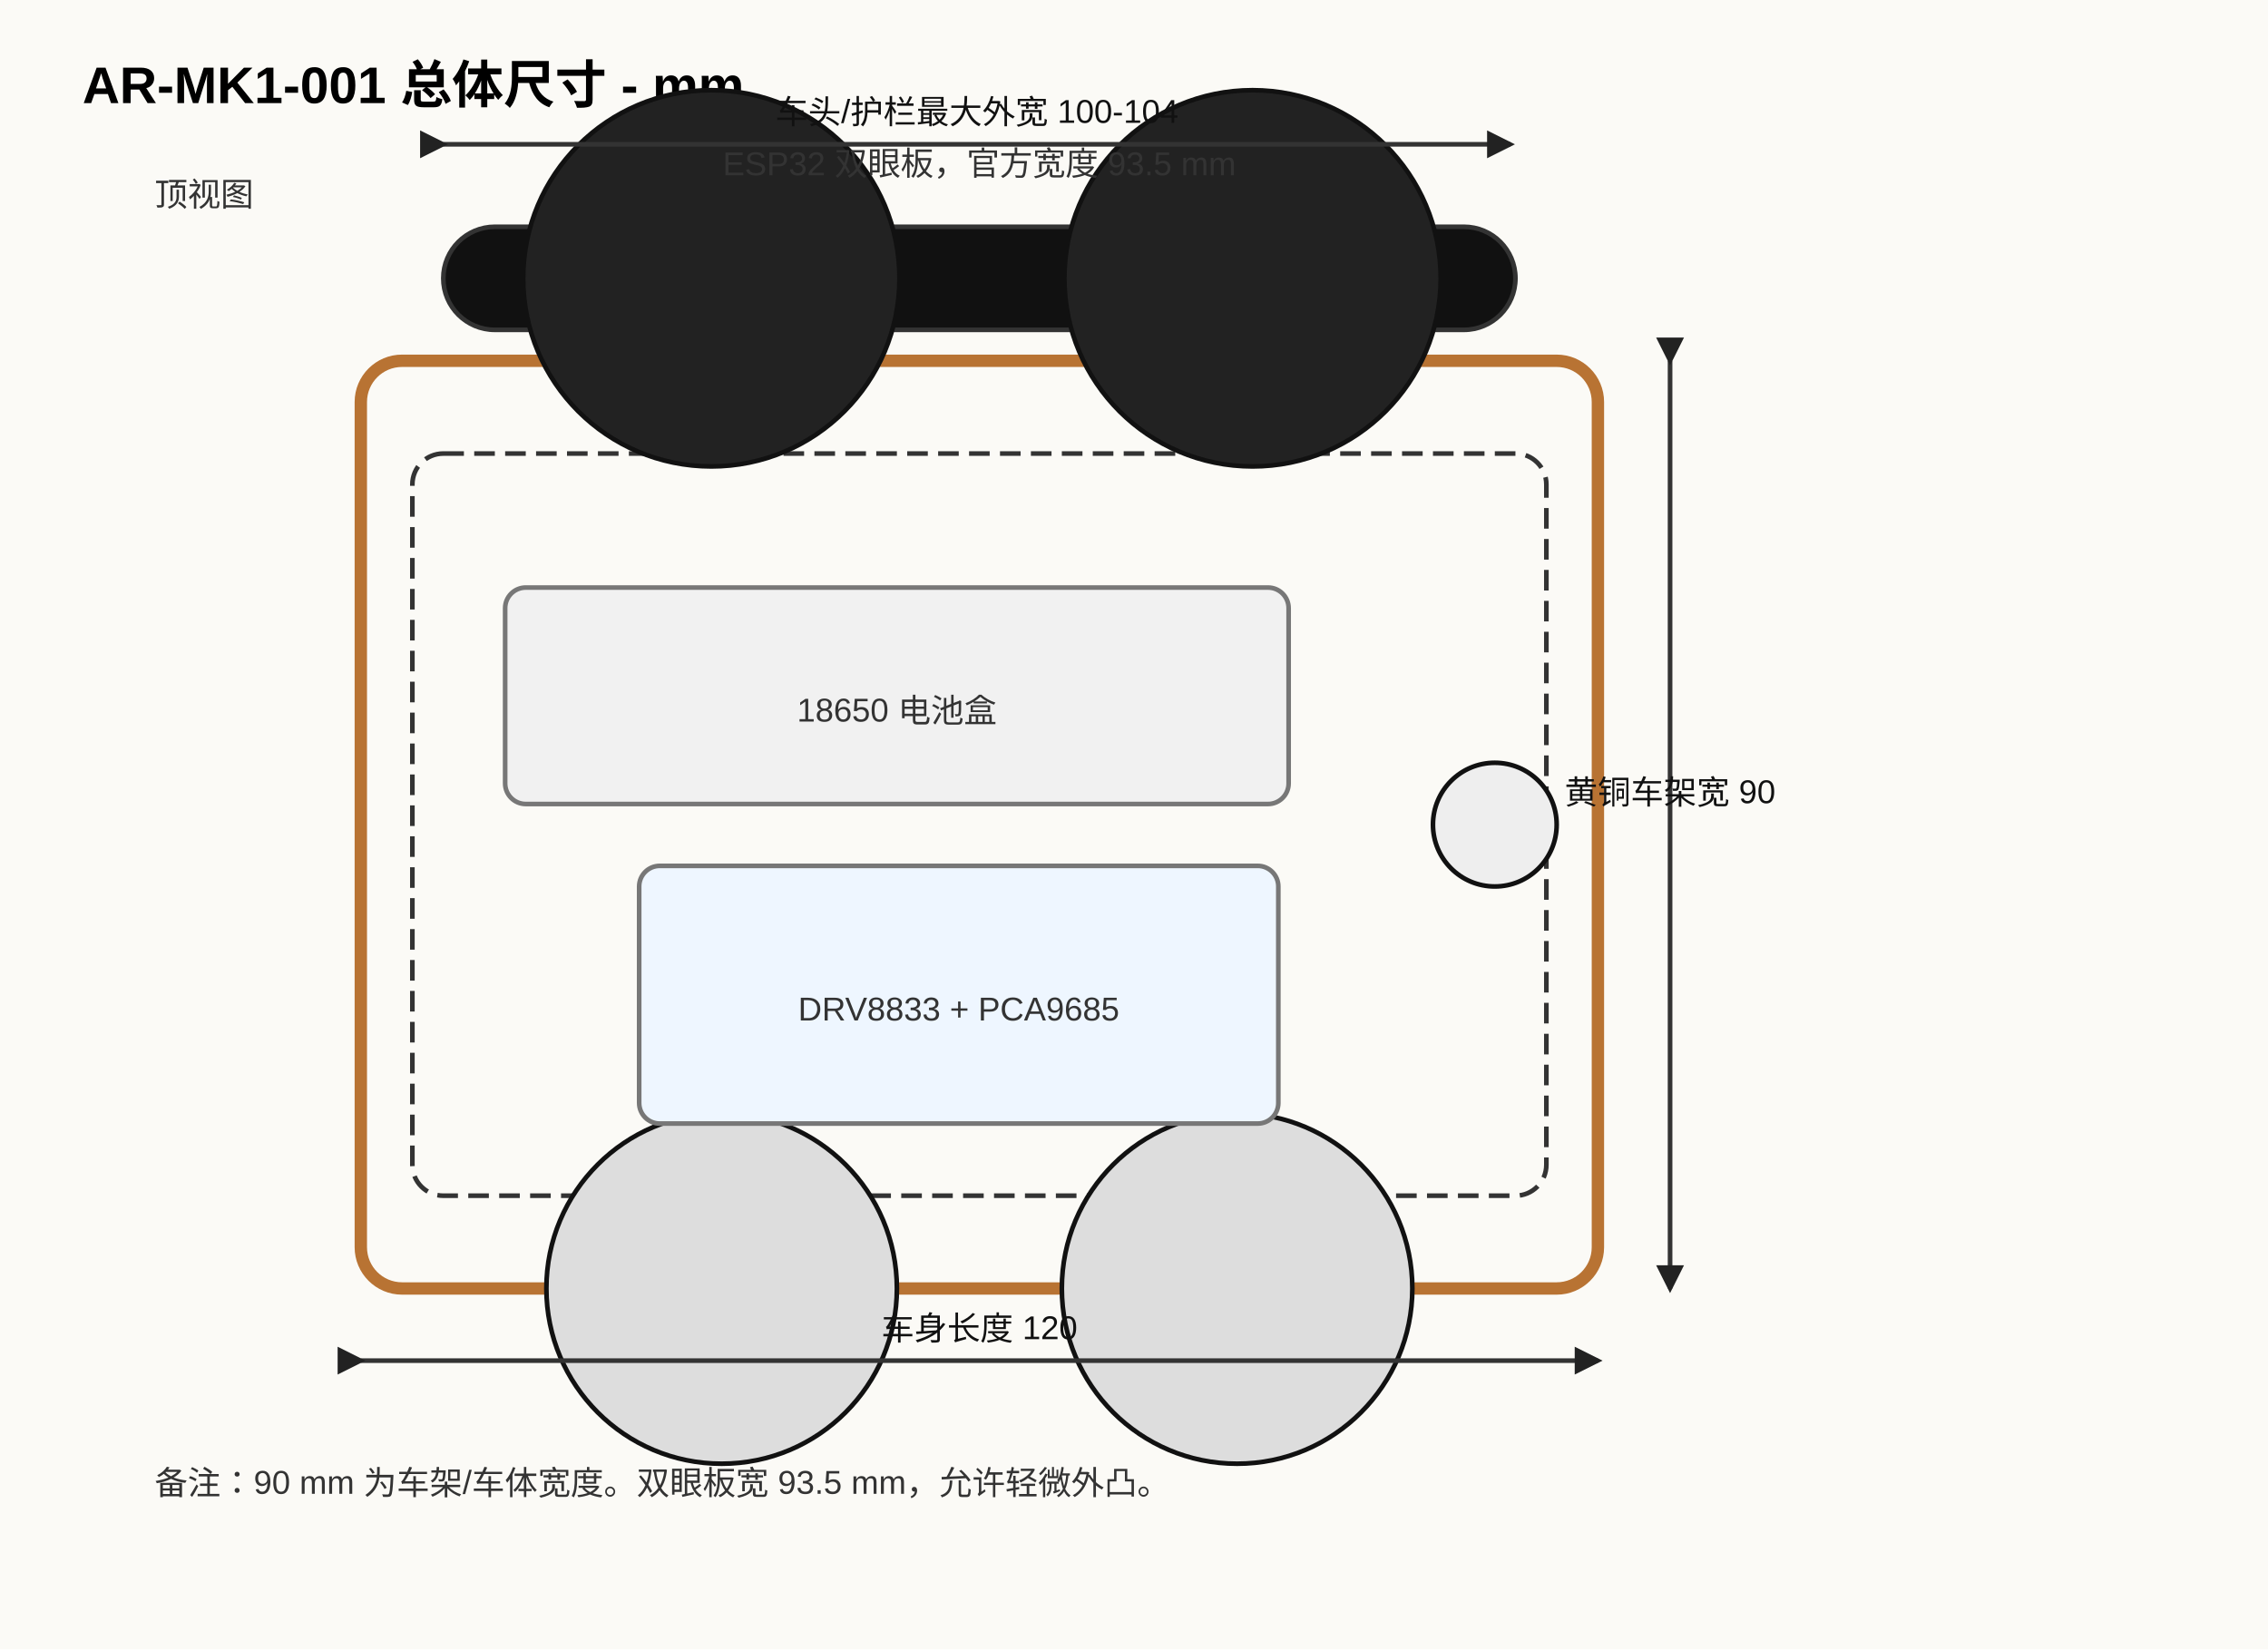
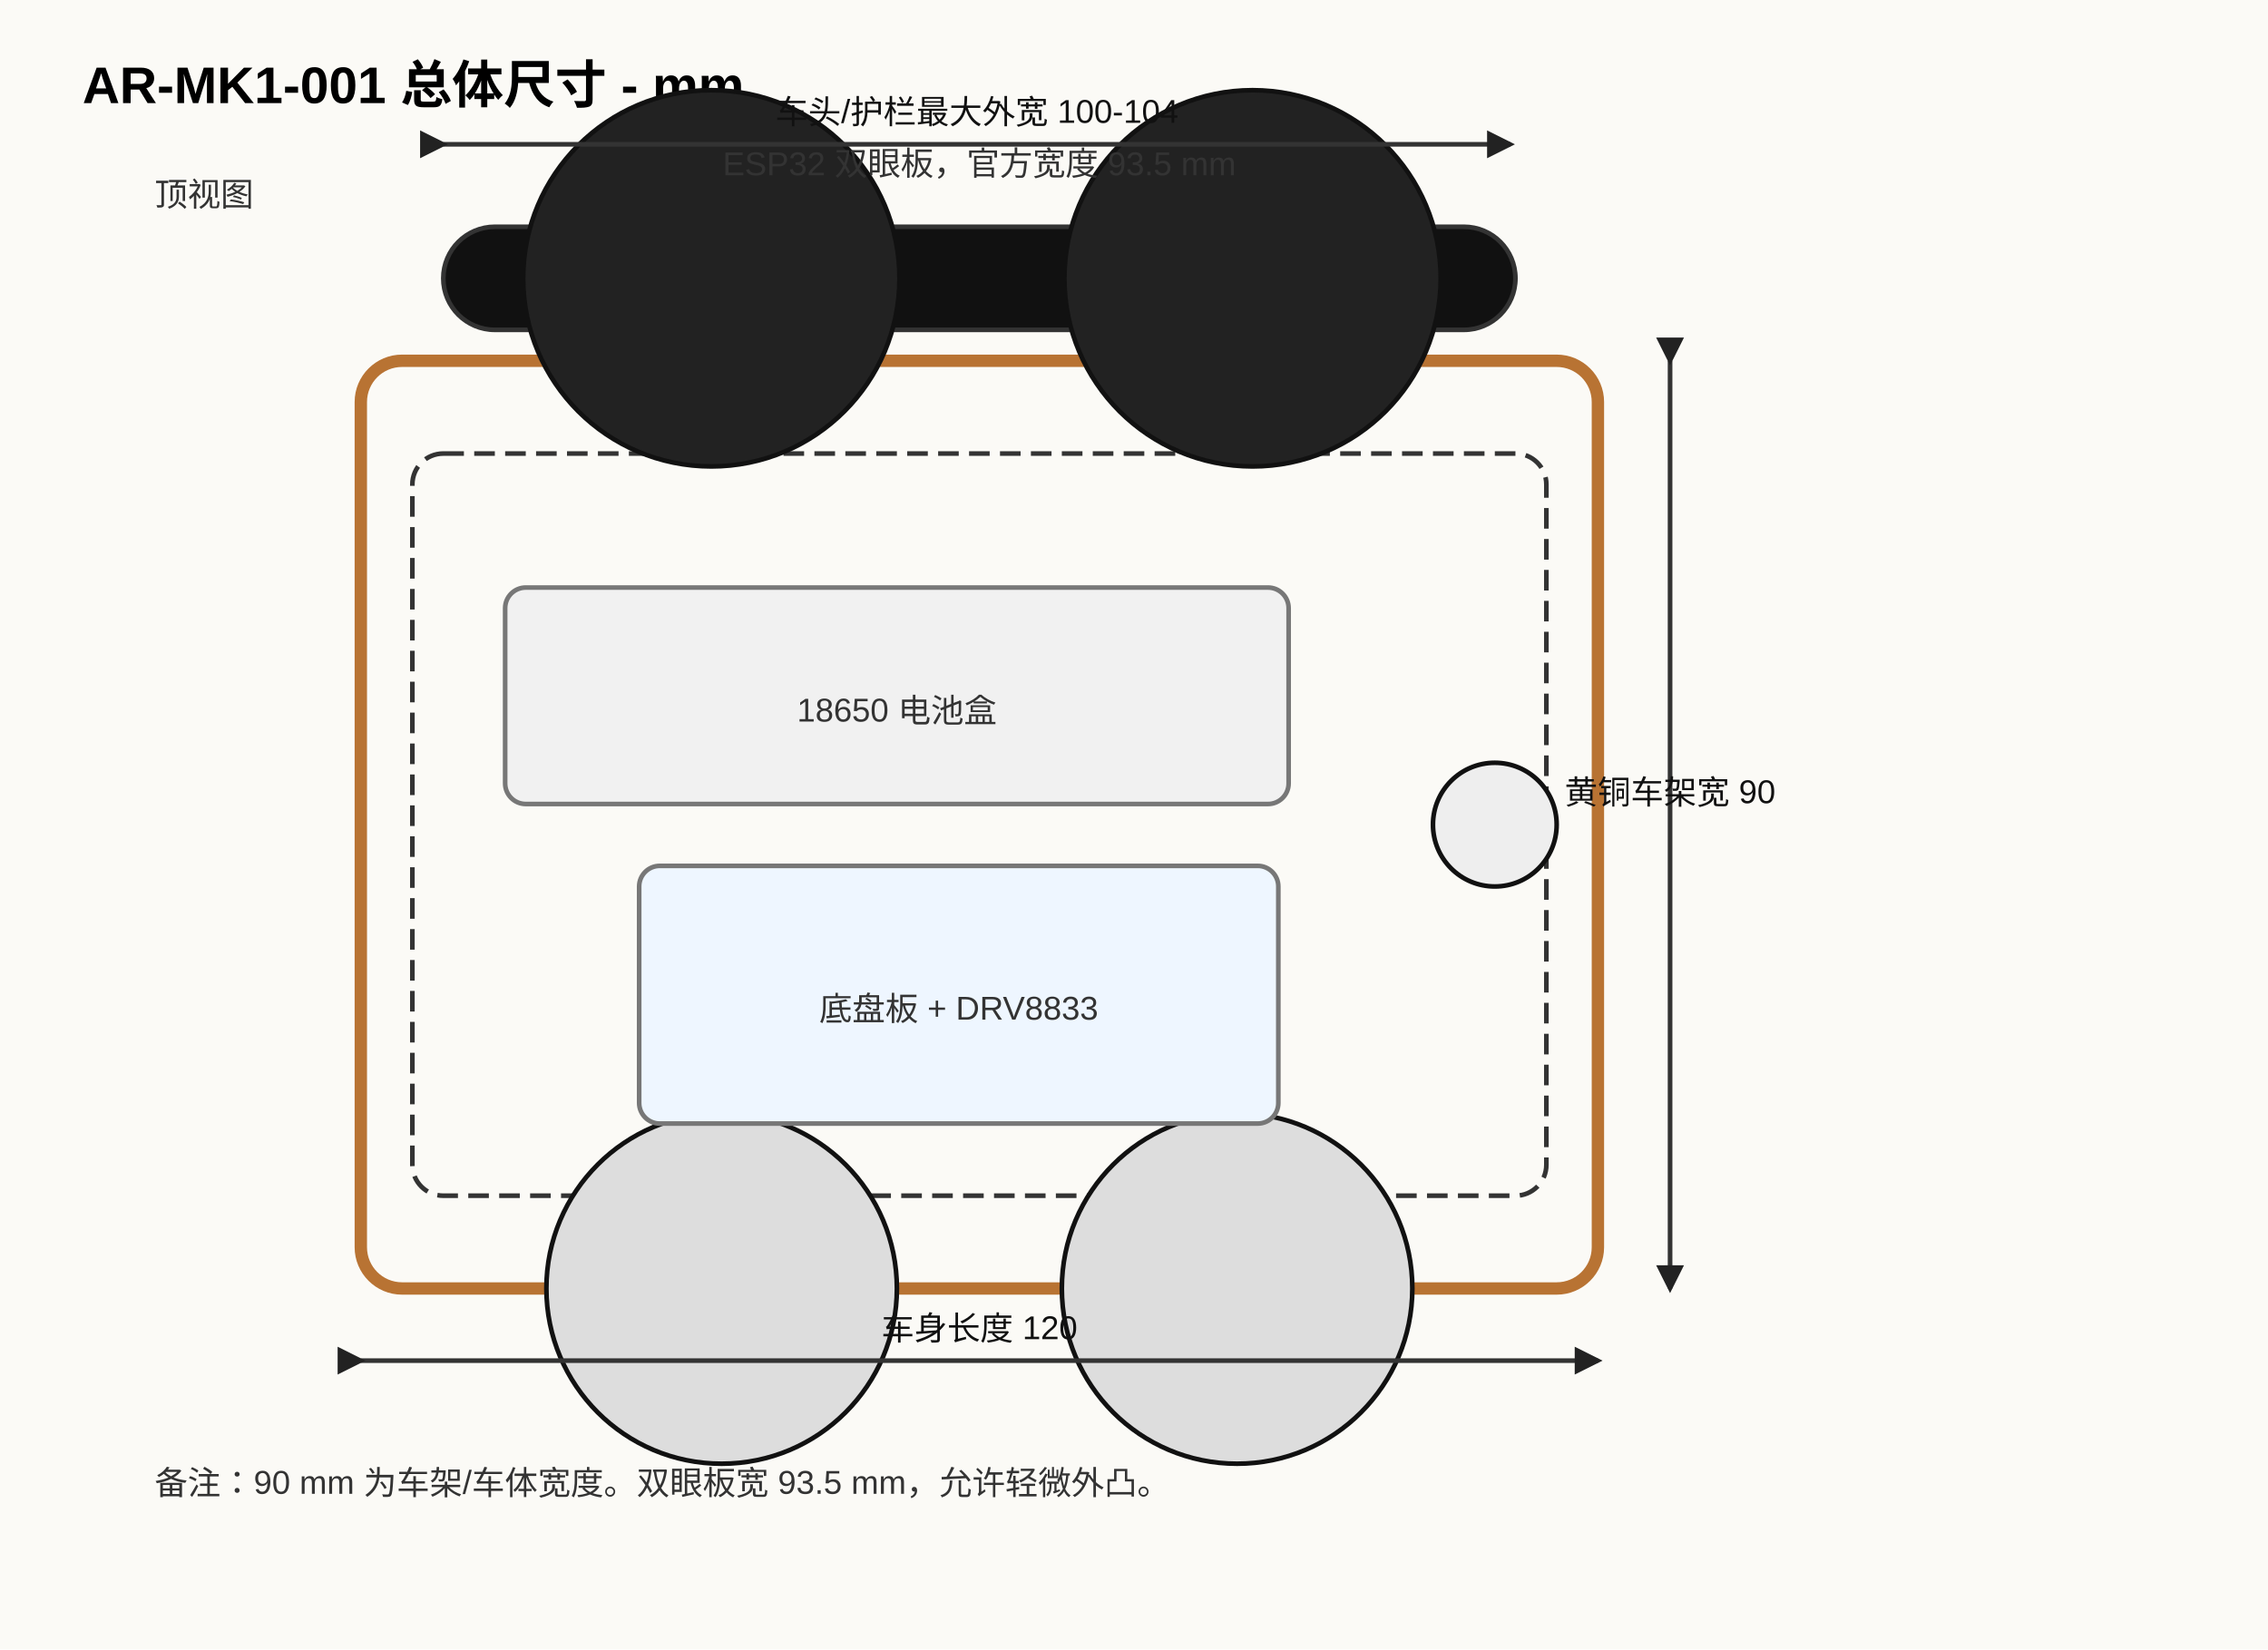
<svg xmlns="http://www.w3.org/2000/svg" width="220mm" height="160mm" viewBox="0 0 220 160">
  <defs>
    <marker id="arrow" markerWidth="6" markerHeight="6" refX="5" refY="3" orient="auto" markerUnits="strokeWidth">
      <path d="M0,0 L6,3 L0,6 z" fill="#222" />
    </marker>
  </defs>
  <rect x="0" y="0" width="100%" height="100%" fill="#fbfaf6" />
  <text x="8" y="10" font-family="Arial, sans-serif" font-size="5" font-weight="700">AR-MK1-001 总体尺寸 - mm</text>
  <g stroke="#222" stroke-width="0.45" fill="none" font-family="Arial, sans-serif" font-size="3.2">
    <text x="15" y="20" fill="#333" stroke="none">顶视图</text>
    <rect x="35" y="35" width="120" height="90" rx="4" stroke="#b87333" stroke-width="1.2" />
    <rect x="40" y="44" width="110" height="72" rx="3" stroke="#333" stroke-dasharray="2 1" />
    <circle cx="70" cy="125" r="17" stroke="#111" fill="#ddd" />
    <circle cx="120" cy="125" r="17" stroke="#111" fill="#ddd" />
    <circle cx="145" cy="80" r="6" stroke="#111" fill="#eee" />
    <rect x="49" y="57" width="76" height="21" rx="2" stroke="#777" fill="#f1f1f1" />
    <text x="87" y="70" fill="#333" stroke="none" text-anchor="middle">18650 电池盒</text>
    <rect x="62" y="84" width="62" height="25" rx="2" stroke="#777" fill="#eef6ff" />
-     <text x="93" y="99" fill="#333" stroke="none" text-anchor="middle">DRV8833 + PCA9685</text>
+     <text x="93" y="99" fill="#333" stroke="none" text-anchor="middle">底盘板 + DRV8833</text>
    <rect x="43" y="22" width="104" height="10" rx="5" stroke="#333" fill="#111" />
    <circle cx="69" cy="27" r="18.25" stroke="#111" fill="#222" />
    <circle cx="121.5" cy="27" r="18.25" stroke="#111" fill="#222" />
    <text x="95" y="17" fill="#333" stroke="none" text-anchor="middle">ESP32 双眼板，官方宽度 93.5 mm</text>
    <line x1="35" y1="132" x2="155" y2="132" stroke="#333" marker-start="url(#arrow)" marker-end="url(#arrow)" />
    <text x="95.0" y="130.0" fill="#111" text-anchor="middle" stroke="none">车身长度 120</text>
    <line x1="162" y1="35" x2="162" y2="125" stroke="#333" marker-start="url(#arrow)" marker-end="url(#arrow)" />
    <text x="162.0" y="78.0" fill="#111" text-anchor="middle" stroke="none">黄铜车架宽 90</text>
    <line x1="43" y1="14" x2="146.5" y2="14" stroke="#333" marker-start="url(#arrow)" marker-end="url(#arrow)" />
    <text x="94.75" y="12.0" fill="#111" text-anchor="middle" stroke="none">车头/护栏最大外宽 100-104</text>
    <text x="15" y="145" fill="#333" stroke="none">备注：90 mm 为车架/车体宽度。双眼板宽 93.5 mm，允许轻微外凸。</text>
  </g>
</svg>
